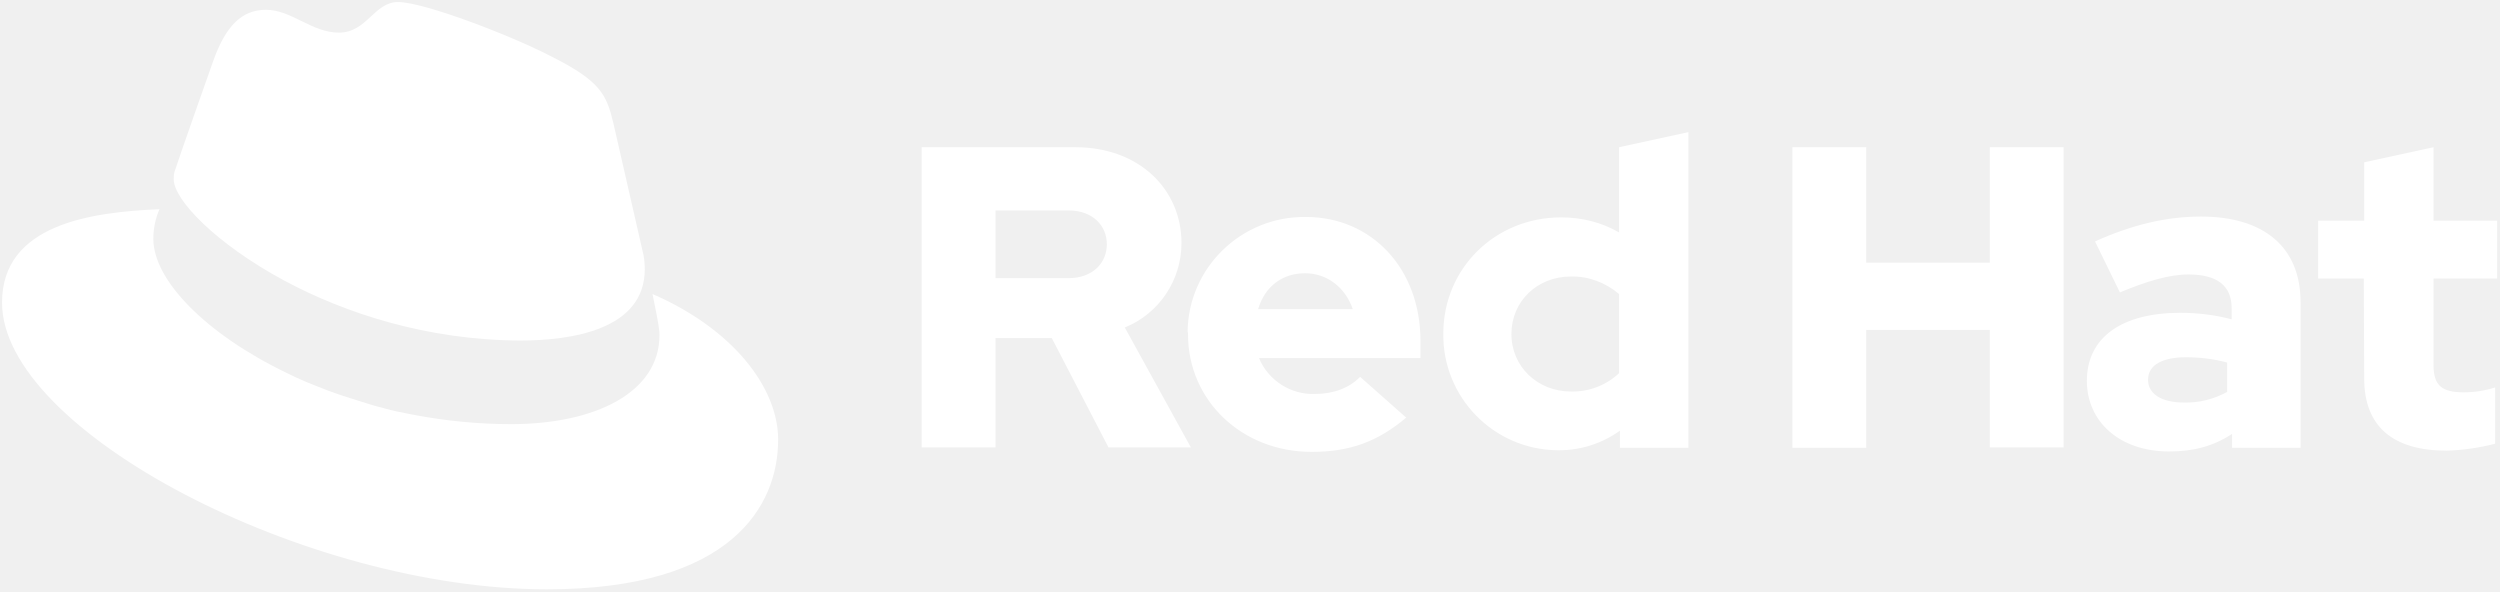
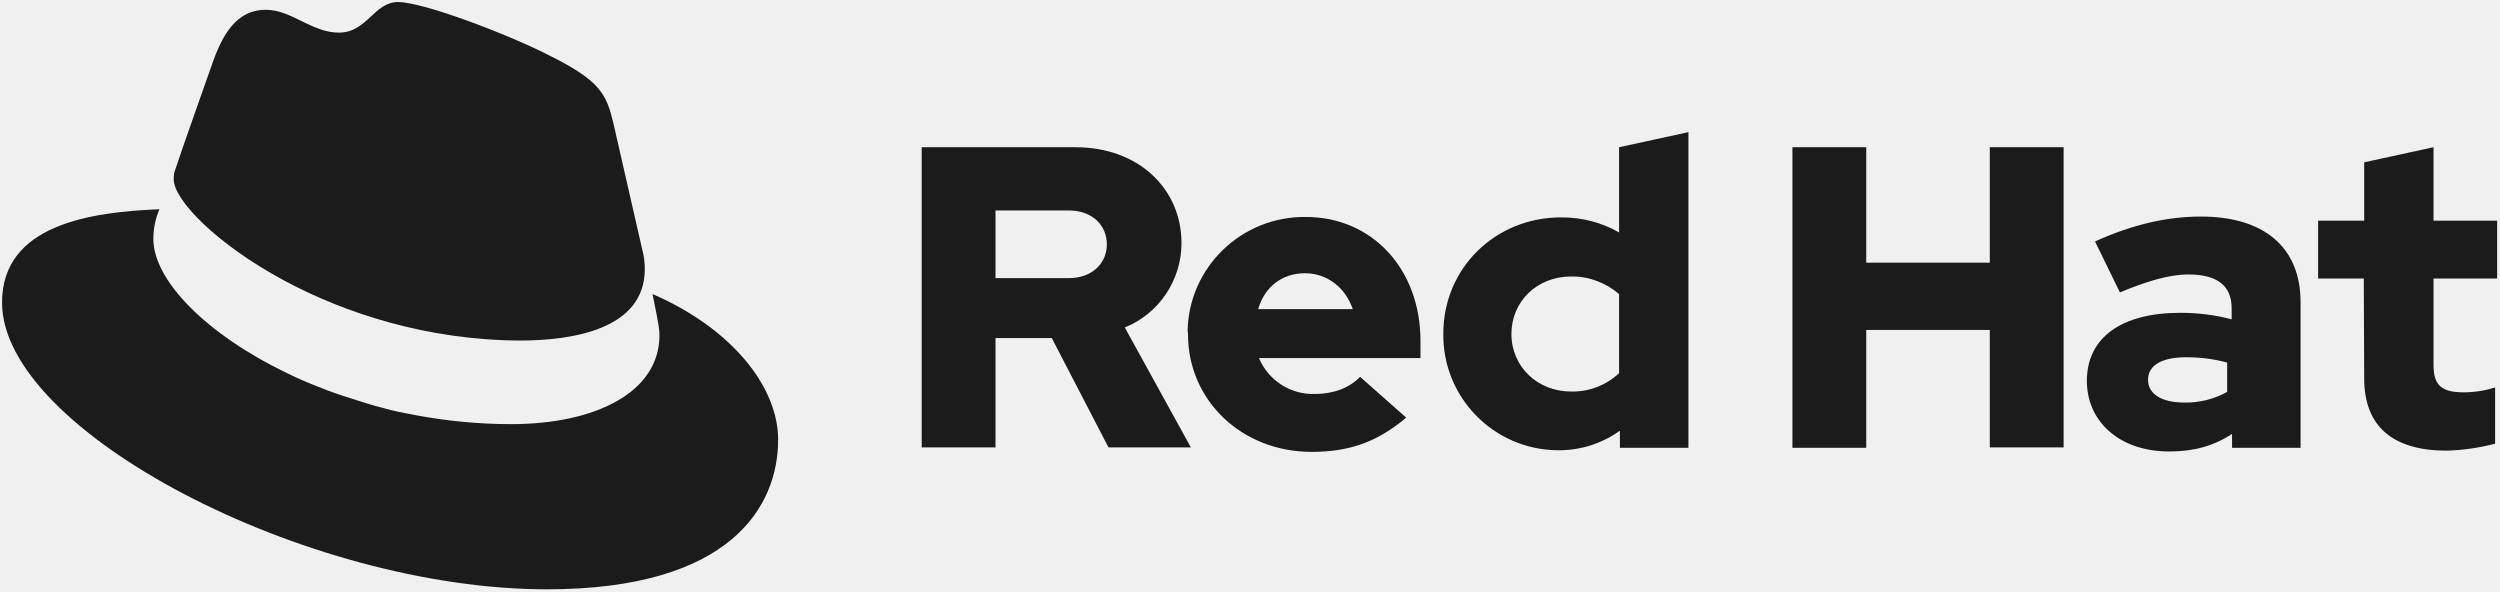
- <svg xmlns="http://www.w3.org/2000/svg" version="1.1" id="Layer_1" x="0px" y="0px" viewBox="0 0 613 145" style="enable-background:new 0 0 613 145;" xml:space="preserve">
-   <style type="text/css">
- 	.st0{fill:#FFFFFF;}
- </style>
-   <path class="st0" d="M160,72.1c1.7,8.2,1.7,9.1,1.7,10.1c0,14-15.7,21.8-36.4,21.8c-8,0-15.9-0.8-23.4-2.2c-1.4-0.3-2.7-0.5-4.1-0.8  s-2.7-0.6-4-1c-1.3-0.3-2.6-0.7-3.9-1.1c-0.6-0.2-1.3-0.4-1.9-0.6c-1.3-0.4-2.5-0.8-3.8-1.2s-2.5-0.9-3.7-1.3  c-1.8-0.7-3.6-1.4-5.3-2.1s-3.4-1.5-5-2.3c-19.7-9.5-32.6-22.7-32.6-32.8c0-2.5,0.5-5,1.5-7.3C22.3,52,0.5,55,0.5,74.2  c0,31.5,74.6,70.3,133.6,70.3c45.3,0,56.7-20.5,56.7-36.7C190.8,95.1,179.8,80.7,160,72.1z" />
-   <path class="st0" d="M42.6,44c0,4.9,10.2,15.7,27.1,24.8c14.9,8,35,14.6,57.8,14.7c12.5,0,30.6-2.6,30.6-17.5c0-1.1-0.1-2.3-0.3-3.4  l-7.4-32.4c-1.7-7.1-3.2-10.4-15.7-16.6c-9.7-5-30.8-13.1-37.1-13.1C91.7,0.5,90,8,83.1,8c-6.7,0-11.6-5.6-17.9-5.6  c-6,0-9.9,4.1-12.9,12.5c0,0-8.4,23.7-9.5,27.2C42.6,42.7,42.6,43.4,42.6,44L42.6,44z" />
-   <path class="st0" d="M579.7,92.8c0,11.9,7.2,17.7,20.2,17.7c4-0.1,8-0.7,11.9-1.7V95c-2.5,0.8-5.1,1.2-7.7,1.2  c-5.4,0-7.4-1.7-7.4-6.7V68.3h15.6V54.1h-15.6v-18l-17,3.7v14.3h-11.3v14.2h11.2L579.7,92.8z M526.7,93.1c0-3.7,3.7-5.5,9.3-5.5  c3.4,0,6.8,0.4,10.1,1.3v7.2c-3.3,1.8-6.9,2.7-10.6,2.6C530,98.7,526.7,96.6,526.7,93.1 M531.9,110.7c6,0,10.8-1.3,15.4-4.3v3.4  h16.8V74.1c0-13.6-9.1-21-24.4-21c-8.5,0-16.9,2-26,6.1l6.1,12.5c6.5-2.7,12-4.4,16.8-4.4c7,0,10.6,2.7,10.6,8.3v2.7  c-4.1-1.1-8.4-1.6-12.6-1.6c-14.3,0-22.9,6-22.9,16.7C511.7,103.2,519.5,110.7,531.9,110.7 M439.5,109.8h18.1V80.9h30.3v28.8H506  V36.1h-18.1v28.3h-30.3V36.1h-18.1V109.8z M370.6,81.9c0-8,6.3-14.1,14.6-14.1c4.3-0.1,8.5,1.5,11.8,4.3v19.4  c-3.2,3-7.4,4.6-11.8,4.5C377,96,370.6,89.9,370.6,81.9 M397.2,109.8H414V32.4l-17,3.7V57c-4.3-2.5-9.2-3.7-14.2-3.7  c-16.2,0-28.9,12.5-28.9,28.5c-0.2,15.6,12.3,28.4,27.9,28.6h0.5c5.4,0,10.6-1.7,14.9-4.8L397.2,109.8z M320,67  c5.4,0,9.9,3.5,11.7,8.8h-23.2C310.1,70.3,314.4,67,320,67 M291.3,82c0,16.2,13.2,28.8,30.3,28.8c9.4,0,16.2-2.5,23.2-8.4l-11.3-10  c-2.6,2.7-6.5,4.2-11.1,4.2c-5.9,0.2-11.4-3.3-13.7-8.8h39.6v-4.2c0-17.7-11.9-30.4-28.1-30.4c-15.8-0.2-28.8,12.4-29,28.1  C291.3,81.5,291.3,81.7,291.3,82 M262,51.6c6,0,9.4,3.8,9.4,8.3s-3.4,8.3-9.4,8.3h-17.9V51.6H262z M226,109.7h18.1V82.9h13.8  l13.9,26.8H292l-16.2-29.4c8.4-3.4,13.9-11.6,13.9-20.7c0-13.2-10.4-23.5-26-23.5H226L226,109.7z" />
+ <svg xmlns="http://www.w3.org/2000/svg" version="1.1" id="Layer_1" x="0" y="0" viewBox="0 0 613 145" xml:space="preserve">
+   <path fill="#1b1b1c" class="st0" d="M160 72.1c1.7 8.2 1.7 9.1 1.7 10.1 0 14-15.7 21.8-36.4 21.8-8 0-15.9-.8-23.4-2.2-1.4-.3-2.7-.5-4.1-.8s-2.7-.6-4-1c-1.3-.3-2.6-.7-3.9-1.1-.6-.2-1.3-.4-1.9-.6-1.3-.4-2.5-.8-3.8-1.2s-2.5-.9-3.7-1.3c-1.8-.7-3.6-1.4-5.3-2.1s-3.4-1.5-5-2.3c-19.7-9.5-32.6-22.7-32.6-32.8 0-2.5.5-5 1.5-7.3C22.3 52 .5 55 .5 74.2c0 31.5 74.6 70.3 133.6 70.3 45.3 0 56.7-20.5 56.7-36.7 0-12.7-11-27.1-30.8-35.7z" />
+   <path fill="#1b1b1c" class="st0" d="M42.6 44c0 4.9 10.2 15.7 27.1 24.8 14.9 8 35 14.6 57.8 14.7 12.5 0 30.6-2.6 30.6-17.5 0-1.1-.1-2.3-.3-3.4l-7.4-32.4c-1.7-7.1-3.2-10.4-15.7-16.6C125 8.6 103.9.5 97.6.5 91.7.5 90 8 83.1 8c-6.7 0-11.6-5.6-17.9-5.6-6 0-9.9 4.1-12.9 12.5 0 0-8.4 23.7-9.5 27.2-.2.6-.2 1.3-.2 1.9zM579.7 92.8c0 11.9 7.2 17.7 20.2 17.7 4-.1 8-.7 11.9-1.7V95c-2.5.8-5.1 1.2-7.7 1.2-5.4 0-7.4-1.7-7.4-6.7V68.3h15.6V54.1h-15.6v-18l-17 3.7v14.3h-11.3v14.2h11.2l.1 24.5zm-53 .3c0-3.7 3.7-5.5 9.3-5.5 3.4 0 6.8.4 10.1 1.3v7.2c-3.3 1.8-6.9 2.7-10.6 2.6-5.5 0-8.8-2.1-8.8-5.6m5.2 17.6c6 0 10.8-1.3 15.4-4.3v3.4h16.8V74.1c0-13.6-9.1-21-24.4-21-8.5 0-16.9 2-26 6.1l6.1 12.5c6.5-2.7 12-4.4 16.8-4.4 7 0 10.6 2.7 10.6 8.3v2.7c-4.1-1.1-8.4-1.6-12.6-1.6-14.3 0-22.9 6-22.9 16.7 0 9.8 7.8 17.3 20.2 17.3m-92.4-.9h18.1V80.9h30.3v28.8H506V36.1h-18.1v28.3h-30.3V36.1h-18.1v73.7zm-68.9-27.9c0-8 6.3-14.1 14.6-14.1 4.3-.1 8.5 1.5 11.8 4.3v19.4c-3.2 3-7.4 4.6-11.8 4.5-8.2 0-14.6-6.1-14.6-14.1m26.6 27.9H414V32.4l-17 3.7V57c-4.3-2.5-9.2-3.7-14.2-3.7-16.2 0-28.9 12.5-28.9 28.5-.2 15.6 12.3 28.4 27.9 28.6h.5c5.4 0 10.6-1.7 14.9-4.8v4.2zM320 67c5.4 0 9.9 3.5 11.7 8.8h-23.2c1.6-5.5 5.9-8.8 11.5-8.8m-28.7 15c0 16.2 13.2 28.8 30.3 28.8 9.4 0 16.2-2.5 23.2-8.4l-11.3-10c-2.6 2.7-6.5 4.2-11.1 4.2-5.9.2-11.4-3.3-13.7-8.8h39.6v-4.2c0-17.7-11.9-30.4-28.1-30.4-15.8-.2-28.8 12.4-29 28.1.1.2.1.4.1.7M262 51.6c6 0 9.4 3.8 9.4 8.3s-3.4 8.3-9.4 8.3h-17.9V51.6H262zm-36 58.1h18.1V82.9h13.8l13.9 26.8H292l-16.2-29.4c8.4-3.4 13.9-11.6 13.9-20.7 0-13.2-10.4-23.5-26-23.5H226v73.6z" />
</svg>
